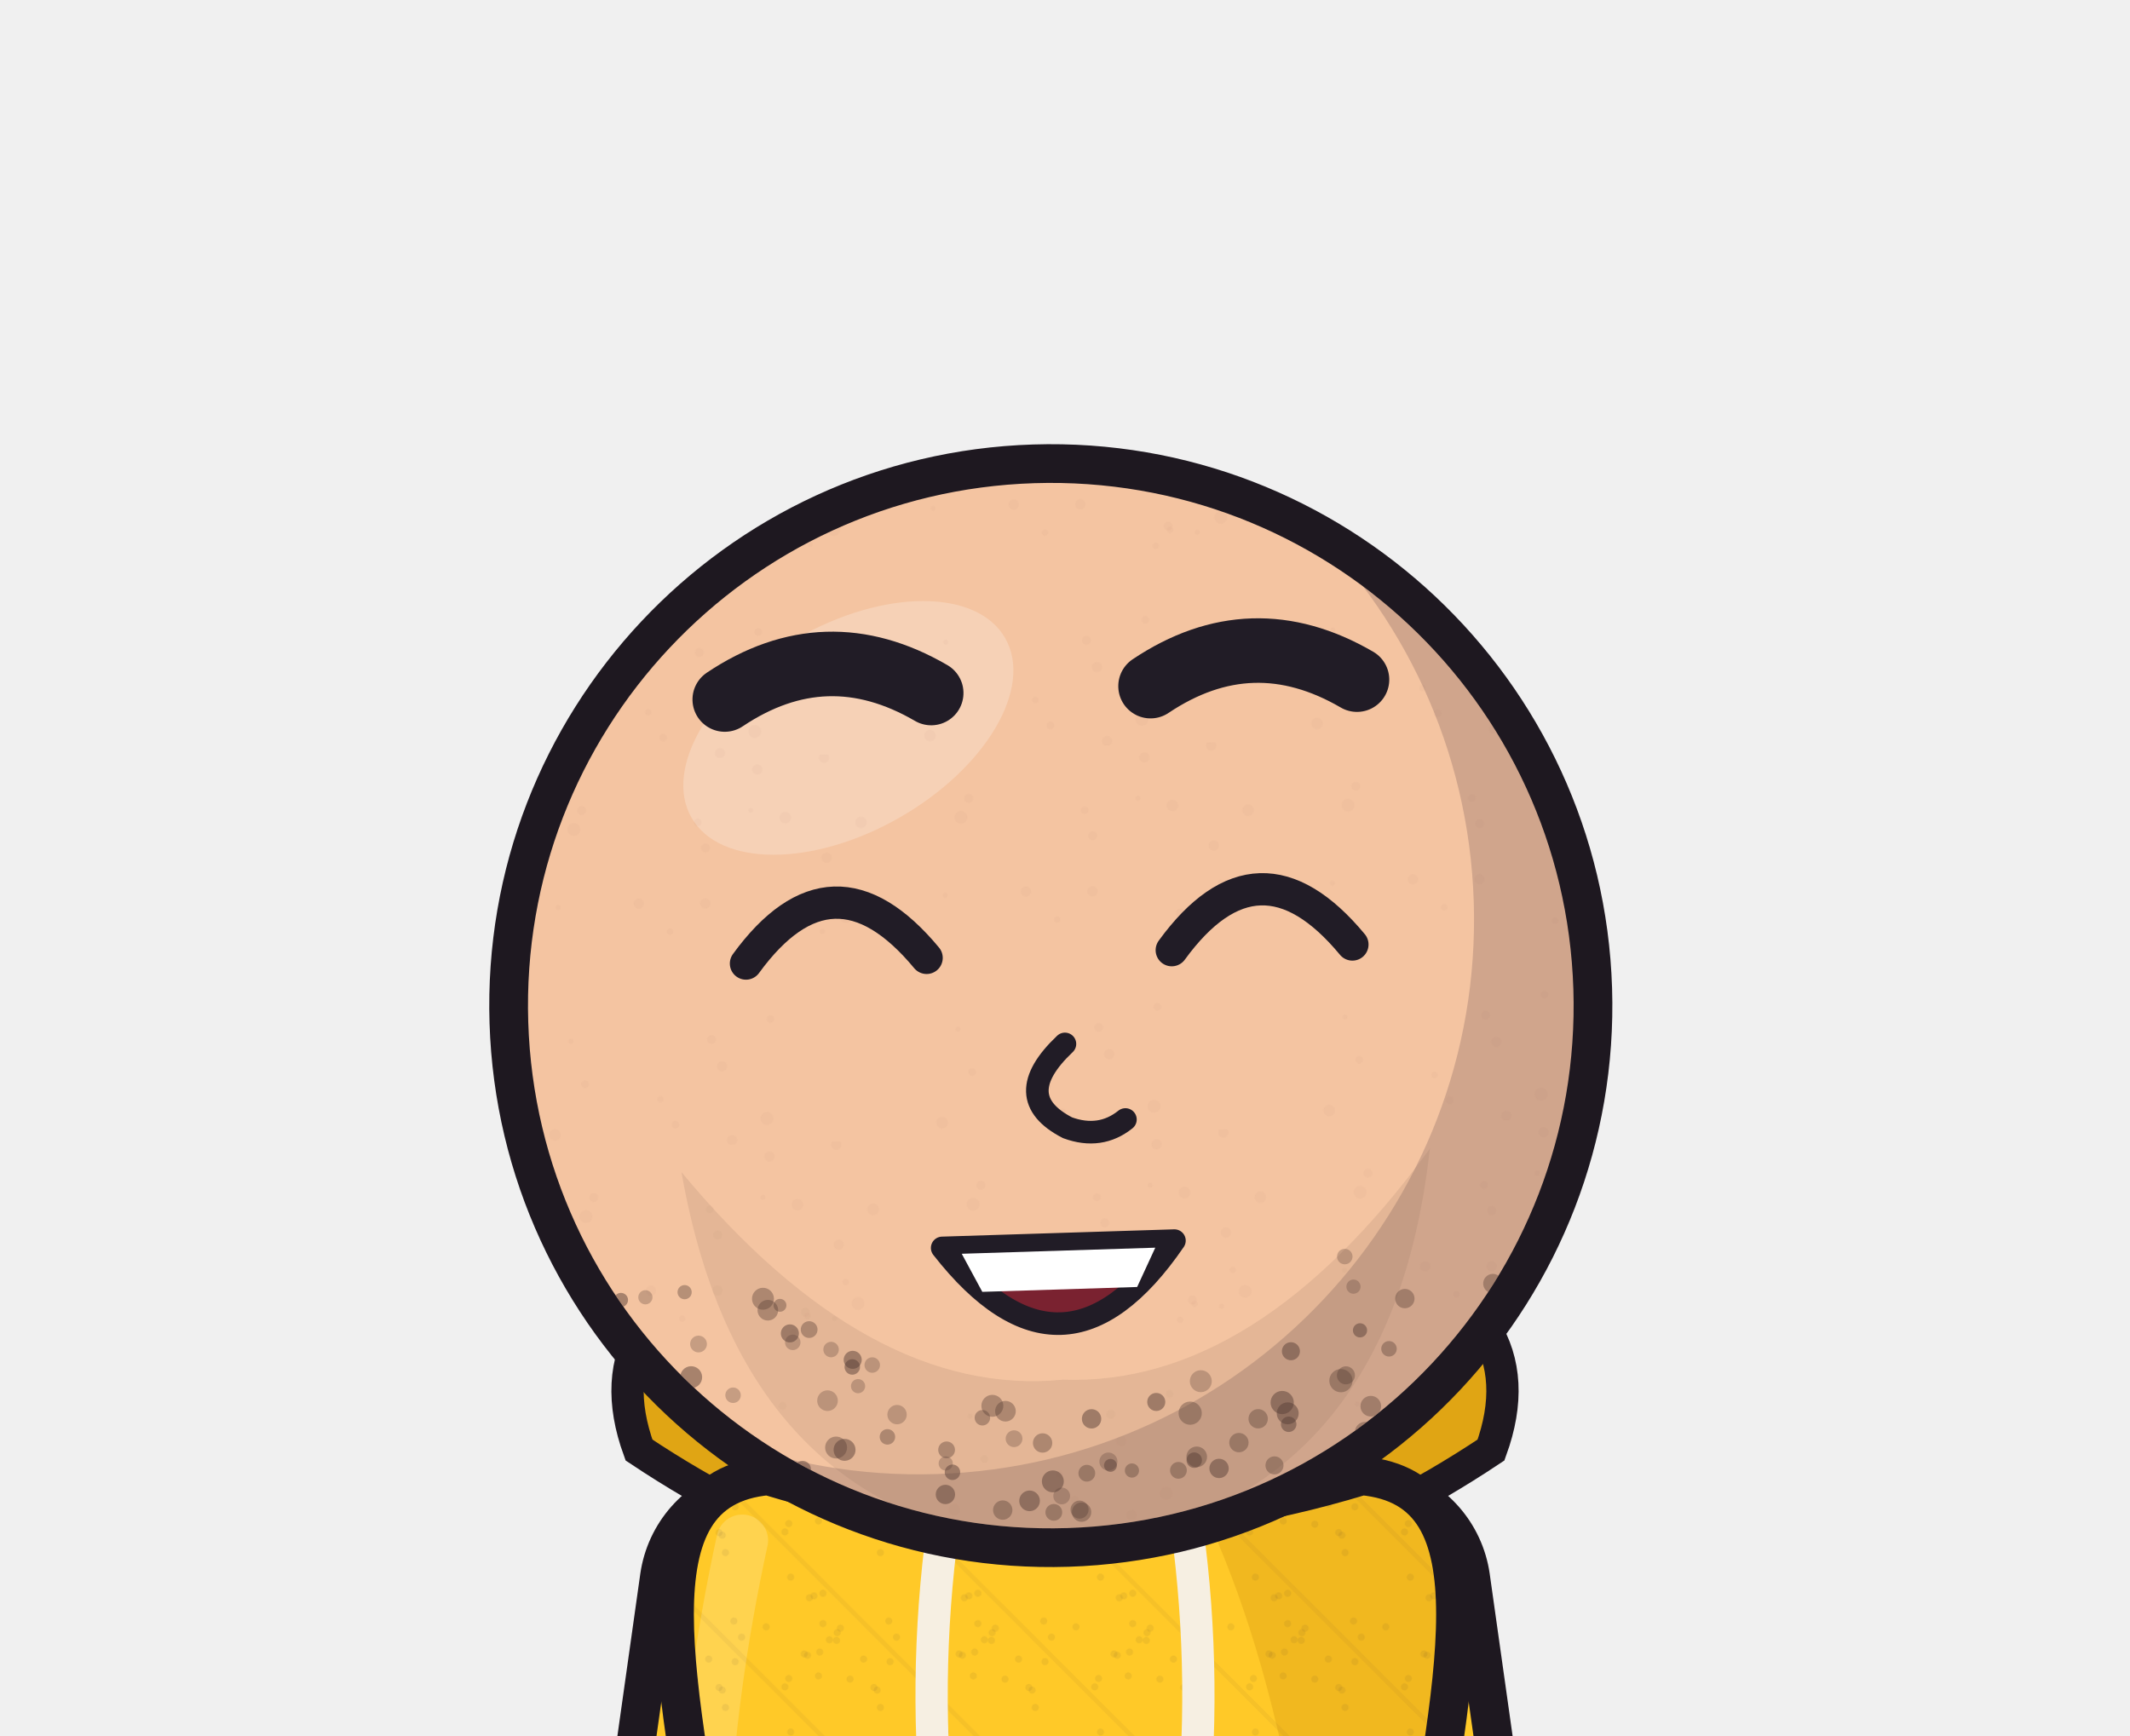
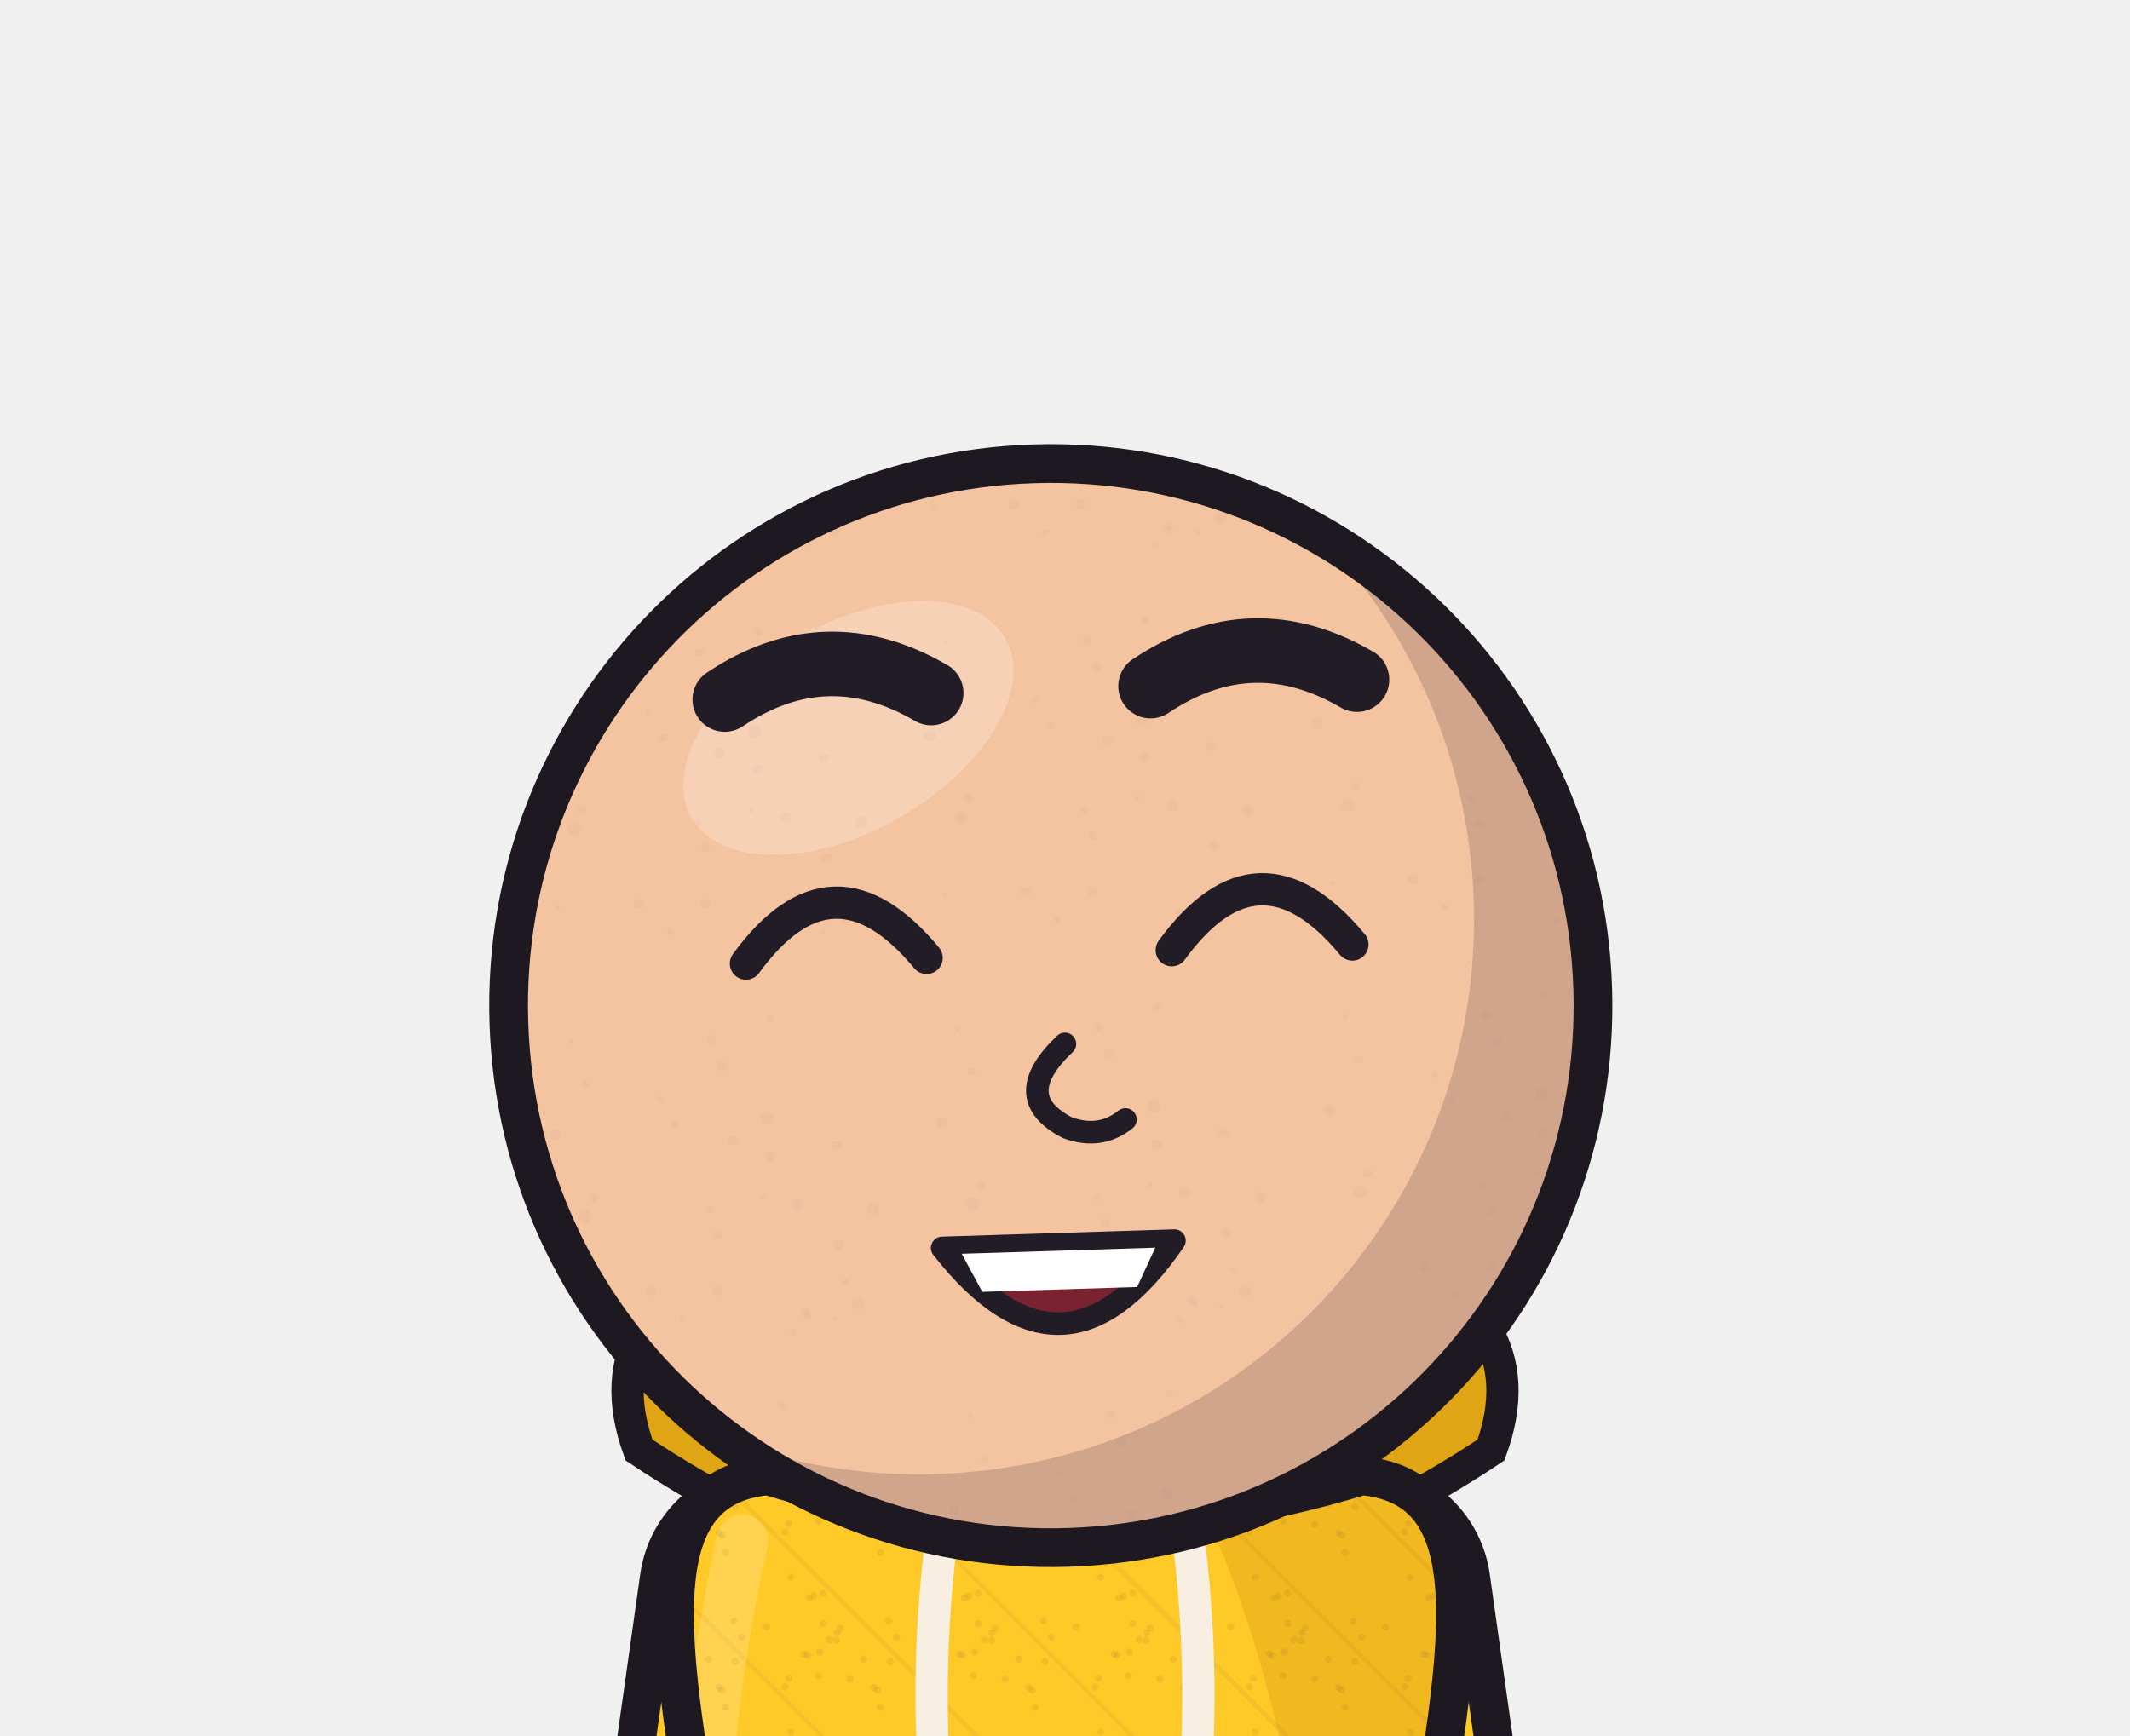
<svg xmlns="http://www.w3.org/2000/svg" viewBox="-165.0 -474.0 330.0 269.0" width="330" height="269">
  <defs>
    <pattern id="pPlaster" patternUnits="userSpaceOnUse" width="140" height="140">
      <ellipse cx="36.5" cy="112.7" rx="3.2" ry="2.2" fill="#2a2233" opacity="0.097" />
      <ellipse cx="1.6" cy="14.8" rx="2.6" ry="2.1" fill="#2a2233" opacity="0.045" />
      <ellipse cx="47.4" cy="101.7" rx="2.0" ry="1.2" fill="#2a2233" opacity="0.094" />
      <ellipse cx="68.8" cy="38.2" rx="3.2" ry="2.3" fill="#2a2233" opacity="0.094" />
      <ellipse cx="136.0" cy="72.6" rx="2.0" ry="2.7" fill="#2a2233" opacity="0.072" />
      <ellipse cx="96.3" cy="54.8" rx="2.2" ry="1.3" fill="#ffffff" opacity="0.068" />
      <ellipse cx="126.4" cy="26.9" rx="4.3" ry="1.8" fill="#ffffff" opacity="0.089" />
      <ellipse cx="106.2" cy="38.8" rx="3.4" ry="2.3" fill="#2a2233" opacity="0.051" />
      <ellipse cx="2.9" cy="90.5" rx="5.0" ry="1.9" fill="#2a2233" opacity="0.091" />
      <ellipse cx="114.9" cy="69.9" rx="3.8" ry="1.3" fill="#ffffff" opacity="0.083" />
      <ellipse cx="107.5" cy="20.9" rx="4.0" ry="1.0" fill="#2a2233" opacity="0.084" />
      <ellipse cx="52.4" cy="46.9" rx="4.4" ry="0.9" fill="#ffffff" opacity="0.043" />
      <ellipse cx="79.2" cy="78.1" rx="3.9" ry="0.8" fill="#ffffff" opacity="0.098" />
      <ellipse cx="25.7" cy="80.3" rx="4.2" ry="2.7" fill="#2a2233" opacity="0.045" />
      <ellipse cx="57.4" cy="96.9" rx="3.0" ry="2.5" fill="#2a2233" opacity="0.071" />
      <ellipse cx="11.0" cy="6.0" rx="4.4" ry="1.5" fill="#ffffff" opacity="0.104" />
      <ellipse cx="104.2" cy="111.8" rx="4.6" ry="1.5" fill="#2a2233" opacity="0.099" />
      <ellipse cx="84.2" cy="115.8" rx="1.8" ry="2.8" fill="#2a2233" opacity="0.042" />
      <ellipse cx="75.1" cy="44.4" rx="2.9" ry="1.5" fill="#2a2233" opacity="0.074" />
      <ellipse cx="99.1" cy="21.4" rx="3.3" ry="1.8" fill="#ffffff" opacity="0.087" />
      <ellipse cx="85.4" cy="30.8" rx="1.3" ry="2.8" fill="#2a2233" opacity="0.078" />
      <ellipse cx="94.0" cy="121.4" rx="3.7" ry="1.3" fill="#ffffff" opacity="0.063" />
      <ellipse cx="131.2" cy="105.0" rx="4.8" ry="2.7" fill="#2a2233" opacity="0.055" />
      <ellipse cx="49.8" cy="125.1" rx="3.7" ry="1.1" fill="#ffffff" opacity="0.102" />
      <ellipse cx="41.2" cy="6.4" rx="3.8" ry="1.0" fill="#ffffff" opacity="0.073" />
      <ellipse cx="54.4" cy="114.3" rx="5.0" ry="2.5" fill="#ffffff" opacity="0.065" />
      <ellipse cx="18.3" cy="37.2" rx="1.7" ry="0.9" fill="#ffffff" opacity="0.075" />
      <ellipse cx="22.8" cy="103.9" rx="2.6" ry="1.6" fill="#2a2233" opacity="0.047" />
      <ellipse cx="111.8" cy="81.7" rx="1.9" ry="1.4" fill="#2a2233" opacity="0.045" />
      <ellipse cx="8.5" cy="78.4" rx="4.4" ry="1.9" fill="#ffffff" opacity="0.071" />
      <ellipse cx="47.4" cy="122.4" rx="3.2" ry="2.5" fill="#2a2233" opacity="0.072" />
      <ellipse cx="87.6" cy="14.8" rx="3.2" ry="0.9" fill="#ffffff" opacity="0.091" />
      <ellipse cx="72.0" cy="33.4" rx="2.4" ry="1.8" fill="#2a2233" opacity="0.091" />
      <ellipse cx="73.2" cy="126.0" rx="4.3" ry="2.1" fill="#2a2233" opacity="0.076" />
      <ellipse cx="124.0" cy="36.9" rx="1.9" ry="1.6" fill="#ffffff" opacity="0.070" />
      <ellipse cx="78.3" cy="105.6" rx="4.5" ry="2.2" fill="#ffffff" opacity="0.041" />
      <ellipse cx="10.2" cy="91.6" rx="4.1" ry="2.5" fill="#2a2233" opacity="0.064" />
      <ellipse cx="72.7" cy="18.7" rx="1.7" ry="1.8" fill="#2a2233" opacity="0.079" />
      <ellipse cx="8.0" cy="110.0" rx="1.4" ry="2.0" fill="#2a2233" opacity="0.088" />
      <ellipse cx="43.0" cy="22.2" rx="2.8" ry="2.1" fill="#ffffff" opacity="0.080" />
      <ellipse cx="45.9" cy="74.0" rx="1.2" ry="1.9" fill="#2a2233" opacity="0.051" />
      <ellipse cx="34.1" cy="20.9" rx="3.5" ry="0.9" fill="#ffffff" opacity="0.047" />
      <ellipse cx="76.8" cy="55.1" rx="1.2" ry="2.5" fill="#2a2233" opacity="0.093" />
      <ellipse cx="113.3" cy="44.3" rx="4.2" ry="2.1" fill="#ffffff" opacity="0.065" />
      <ellipse cx="21.9" cy="120.9" rx="1.6" ry="1.3" fill="#ffffff" opacity="0.058" />
      <ellipse cx="35.7" cy="123.7" rx="4.7" ry="2.1" fill="#2a2233" opacity="0.040" />
      <path d="M 93.5 46.5 q 7.0 4.8 -1.9 4.0" stroke="#2a2233" stroke-width="0.8" fill="none" opacity="0.07" />
      <path d="M 128.2 35.1 q -7.2 7.4 3.1 13.4" stroke="#2a2233" stroke-width="0.8" fill="none" opacity="0.07" />
      <path d="M 105.6 127.3 q 3.9 3.6 -3.0 10.8" stroke="#2a2233" stroke-width="0.8" fill="none" opacity="0.07" />
      <path d="M 62.6 122.8 q 4.4 8.0 -7.7 1.2" stroke="#2a2233" stroke-width="0.8" fill="none" opacity="0.07" />
      <path d="M 78.0 58.6 q -7.9 0.5 11.4 5.7" stroke="#2a2233" stroke-width="0.8" fill="none" opacity="0.07" />
      <path d="M 11.3 123.6 q -0.2 4.7 -6.2 5.4" stroke="#2a2233" stroke-width="0.8" fill="none" opacity="0.07" />
      <path d="M 127.2 89.0 q -4.7 5.4 4.6 6.4" stroke="#2a2233" stroke-width="0.8" fill="none" opacity="0.07" />
      <path d="M 123.1 108.0 q 3.8 9.9 0.4 11.0" stroke="#2a2233" stroke-width="0.8" fill="none" opacity="0.07" />
    </pattern>
    <pattern id="pFabric" patternUnits="userSpaceOnUse" width="24" height="24">
      <path d="M 0 0 L 24 24 M -6 18 L 6 30 M 18 -6 L 30 6" stroke="#2a2233" stroke-width="0.7" opacity="0.045" />
      <circle cx="9.1" cy="12.6" r="0.55" fill="#2a2233" opacity="0.07" />
      <circle cx="12.6" cy="19.5" r="0.55" fill="#2a2233" opacity="0.07" />
      <circle cx="10.0" cy="21.3" r="0.55" fill="#2a2233" opacity="0.07" />
      <circle cx="19.4" cy="5.9" r="0.55" fill="#2a2233" opacity="0.07" />
      <circle cx="13.2" cy="17.6" r="0.55" fill="#2a2233" opacity="0.07" />
      <circle cx="5.2" cy="1.4" r="0.55" fill="#2a2233" opacity="0.07" />
      <circle cx="5.5" cy="9.7" r="0.55" fill="#2a2233" opacity="0.07" />
      <circle cx="10.5" cy="12.2" r="0.55" fill="#2a2233" opacity="0.07" />
      <circle cx="9.8" cy="1.0" r="0.55" fill="#2a2233" opacity="0.07" />
      <circle cx="20.9" cy="22.8" r="0.55" fill="#2a2233" opacity="0.07" />
      <circle cx="4.6" cy="2.7" r="0.55" fill="#2a2233" opacity="0.07" />
      <circle cx="18.4" cy="2.8" r="0.55" fill="#2a2233" opacity="0.07" />
      <circle cx="12.7" cy="18.3" r="0.55" fill="#2a2233" opacity="0.07" />
      <circle cx="18.9" cy="3.2" r="0.55" fill="#2a2233" opacity="0.07" />
      <circle cx="1.7" cy="17.4" r="0.55" fill="#2a2233" opacity="0.07" />
      <circle cx="16.8" cy="22.4" r="0.55" fill="#2a2233" opacity="0.07" />
      <circle cx="11.5" cy="19.4" r="0.55" fill="#2a2233" opacity="0.07" />
      <circle cx="8.4" cy="12.9" r="0.55" fill="#2a2233" opacity="0.07" />
      <circle cx="20.7" cy="16.5" r="0.55" fill="#2a2233" opacity="0.07" />
      <circle cx="14.7" cy="1.5" r="0.55" fill="#2a2233" opacity="0.07" />
      <circle cx="10.5" cy="16.9" r="0.55" fill="#2a2233" opacity="0.07" />
      <circle cx="8.1" cy="21.8" r="0.55" fill="#2a2233" opacity="0.07" />
      <circle cx="7.6" cy="21.6" r="0.55" fill="#2a2233" opacity="0.07" />
      <circle cx="21.9" cy="19.0" r="0.55" fill="#2a2233" opacity="0.07" />
    </pattern>
    <pattern id="pSkin" patternUnits="userSpaceOnUse" width="60" height="60">
      <circle cx="31.5" cy="10.7" r="0.9" fill="#8a4a3a" opacity="0.035" />
      <circle cx="15.5" cy="56.1" r="1.0" fill="#8a4a3a" opacity="0.035" />
      <circle cx="26.1" cy="0.5" r="0.8" fill="#8a4a3a" opacity="0.035" />
      <circle cx="6.2" cy="9.9" r="0.6" fill="#8a4a3a" opacity="0.035" />
      <circle cx="26.9" cy="21.8" r="0.5" fill="#8a4a3a" opacity="0.035" />
      <circle cx="47.0" cy="10.4" r="1.0" fill="#8a4a3a" opacity="0.035" />
      <circle cx="42.6" cy="57.6" r="0.9" fill="#8a4a3a" opacity="0.035" />
      <circle cx="47.5" cy="49.9" r="0.6" fill="#8a4a3a" opacity="0.035" />
      <circle cx="7.0" cy="22.5" r="0.8" fill="#8a4a3a" opacity="0.035" />
      <circle cx="59.1" cy="52.6" r="0.5" fill="#8a4a3a" opacity="0.035" />
      <circle cx="48.3" cy="7.5" r="0.7" fill="#8a4a3a" opacity="0.035" />
      <circle cx="45.5" cy="43.2" r="0.4" fill="#8a4a3a" opacity="0.035" />
      <circle cx="14.5" cy="8.3" r="0.4" fill="#8a4a3a" opacity="0.035" />
      <circle cx="20.8" cy="26.9" r="0.5" fill="#8a4a3a" opacity="0.035" />
      <circle cx="20.5" cy="26.3" r="0.7" fill="#8a4a3a" opacity="0.035" />
      <circle cx="1.4" cy="26.7" r="0.5" fill="#8a4a3a" opacity="0.035" />
      <circle cx="8.8" cy="47.8" r="0.8" fill="#8a4a3a" opacity="0.035" />
      <circle cx="25.0" cy="27.4" r="0.4" fill="#8a4a3a" opacity="0.035" />
      <circle cx="56.7" cy="22.2" r="0.8" fill="#8a4a3a" opacity="0.035" />
      <circle cx="7.3" cy="43.6" r="0.7" fill="#8a4a3a" opacity="0.035" />
      <circle cx="18.5" cy="29.3" r="0.5" fill="#8a4a3a" opacity="0.035" />
      <circle cx="19.8" cy="9.6" r="0.9" fill="#8a4a3a" opacity="0.035" />
      <circle cx="28.7" cy="25.2" r="1.0" fill="#8a4a3a" opacity="0.035" />
      <circle cx="16.5" cy="40.7" r="0.6" fill="#8a4a3a" opacity="0.035" />
      <circle cx="1.3" cy="56.6" r="0.6" fill="#8a4a3a" opacity="0.035" />
      <circle cx="15.7" cy="2.0" r="0.8" fill="#8a4a3a" opacity="0.035" />
      <circle cx="7.3" cy="13.9" r="0.7" fill="#8a4a3a" opacity="0.035" />
      <circle cx="44.2" cy="22.4" r="0.4" fill="#8a4a3a" opacity="0.035" />
      <circle cx="10.0" cy="59.3" r="0.8" fill="#8a4a3a" opacity="0.035" />
      <circle cx="26.0" cy="16.0" r="0.8" fill="#8a4a3a" opacity="0.035" />
    </pattern>
    <pattern id="pStripes" patternUnits="userSpaceOnUse" width="60" height="60">
      <rect width="30" height="60" fill="#ffffff" opacity="0.07" />
      <circle cx="45" cy="15" r="2.4" fill="#a86a3a" opacity="0.14" />
      <circle cx="45" cy="45" r="2.4" fill="#a86a3a" opacity="0.14" />
    </pattern>
    <pattern id="pWood" patternUnits="userSpaceOnUse" width="400" height="70">
      <rect width="400" height="70" fill="none" />
      <path d="M 0 6.6 C 100 3.6 200 10.6 400 6.6" stroke="#3a2010" stroke-width="1.4" fill="none" opacity="0.22" />
      <path d="M 0 17.5 C 100 14.5 200 21.5 400 17.5" stroke="#3a2010" stroke-width="1.4" fill="none" opacity="0.22" />
      <path d="M 0 30.7 C 100 27.7 200 34.7 400 30.7" stroke="#3a2010" stroke-width="1.4" fill="none" opacity="0.22" />
      <path d="M 0 39.2 C 100 36.2 200 43.2 400 39.2" stroke="#3a2010" stroke-width="1.4" fill="none" opacity="0.22" />
      <path d="M 0 51.9 C 100 48.9 200 55.9 400 51.9" stroke="#3a2010" stroke-width="1.4" fill="none" opacity="0.22" />
      <path d="M 0 62.5 C 100 59.5 200 66.5 400 62.5" stroke="#3a2010" stroke-width="1.4" fill="none" opacity="0.22" />
      <path d="M 0 69 H 400 M 160 0 V 70" stroke="#2a1408" stroke-width="2" opacity="0.3" />
    </pattern>
    <pattern id="pWoodV" patternUnits="userSpaceOnUse" width="48" height="200">
      <path d="M 6.9 0 C 9.9 60 3.9 120 6.9 200" stroke="#2a1408" stroke-width="1.2" fill="none" opacity="0.25" />
      <path d="M 16.3 0 C 19.3 60 13.3 120 16.3 200" stroke="#2a1408" stroke-width="1.2" fill="none" opacity="0.25" />
      <path d="M 25.6 0 C 28.6 60 22.6 120 25.6 200" stroke="#2a1408" stroke-width="1.2" fill="none" opacity="0.25" />
      <path d="M 32.8 0 C 35.8 60 29.8 120 32.8 200" stroke="#2a1408" stroke-width="1.2" fill="none" opacity="0.25" />
      <path d="M 42.5 0 C 45.5 60 39.5 120 42.5 200" stroke="#2a1408" stroke-width="1.2" fill="none" opacity="0.25" />
    </pattern>
    <pattern id="pBrick" patternUnits="userSpaceOnUse" width="56" height="28">
      <path d="M 0 0 H 56 M 0 14 H 56 M 0 0 V 14 M 28 14 V 28" stroke="#2a1408" stroke-width="1.6" opacity="0.28" />
      <rect x="3" y="2" width="20" height="4" fill="#ffffff" opacity="0.08" />
      <rect x="31" y="16" width="20" height="4" fill="#ffffff" opacity="0.08" />
    </pattern>
    <pattern id="pTile" patternUnits="userSpaceOnUse" width="36" height="22">
      <path d="M 0 22 Q 9 10 18 22 Q 27 10 36 22" stroke="#2a1408" stroke-width="1.6" fill="none" opacity="0.32" />
      <path d="M -18 11 Q -9 -1 0 11 Q 9 -1 18 11 Q 27 -1 36 11" stroke="#2a1408" stroke-width="1.6" fill="none" opacity="0.32" />
    </pattern>
    <pattern id="pAsphalt" patternUnits="userSpaceOnUse" width="140" height="140">
      <ellipse cx="36.5" cy="112.7" rx="3.2" ry="2.2" fill="#2a2233" opacity="0.097" />
      <ellipse cx="1.6" cy="14.8" rx="2.6" ry="2.1" fill="#2a2233" opacity="0.045" />
      <ellipse cx="47.4" cy="101.7" rx="2.0" ry="1.2" fill="#2a2233" opacity="0.094" />
      <ellipse cx="68.8" cy="38.2" rx="3.2" ry="2.3" fill="#2a2233" opacity="0.094" />
      <ellipse cx="136.0" cy="72.6" rx="2.0" ry="2.7" fill="#2a2233" opacity="0.072" />
      <ellipse cx="96.3" cy="54.8" rx="2.2" ry="1.3" fill="#ffffff" opacity="0.068" />
      <ellipse cx="126.4" cy="26.9" rx="4.3" ry="1.8" fill="#ffffff" opacity="0.089" />
      <ellipse cx="106.2" cy="38.8" rx="3.4" ry="2.3" fill="#2a2233" opacity="0.051" />
      <ellipse cx="2.9" cy="90.5" rx="5.0" ry="1.9" fill="#2a2233" opacity="0.091" />
      <ellipse cx="114.9" cy="69.9" rx="3.8" ry="1.3" fill="#ffffff" opacity="0.083" />
      <ellipse cx="107.5" cy="20.9" rx="4.0" ry="1.0" fill="#2a2233" opacity="0.084" />
      <ellipse cx="52.4" cy="46.9" rx="4.4" ry="0.9" fill="#ffffff" opacity="0.043" />
      <ellipse cx="79.2" cy="78.1" rx="3.9" ry="0.8" fill="#ffffff" opacity="0.098" />
      <ellipse cx="25.7" cy="80.3" rx="4.2" ry="2.7" fill="#2a2233" opacity="0.045" />
      <ellipse cx="57.4" cy="96.9" rx="3.0" ry="2.5" fill="#2a2233" opacity="0.071" />
      <ellipse cx="11.0" cy="6.0" rx="4.4" ry="1.5" fill="#ffffff" opacity="0.104" />
      <ellipse cx="104.2" cy="111.8" rx="4.6" ry="1.5" fill="#2a2233" opacity="0.099" />
      <ellipse cx="84.2" cy="115.8" rx="1.8" ry="2.8" fill="#2a2233" opacity="0.042" />
      <ellipse cx="75.1" cy="44.4" rx="2.9" ry="1.5" fill="#2a2233" opacity="0.074" />
      <ellipse cx="99.1" cy="21.4" rx="3.3" ry="1.8" fill="#ffffff" opacity="0.087" />
      <ellipse cx="85.4" cy="30.8" rx="1.3" ry="2.8" fill="#2a2233" opacity="0.078" />
      <ellipse cx="94.0" cy="121.4" rx="3.7" ry="1.3" fill="#ffffff" opacity="0.063" />
      <ellipse cx="131.2" cy="105.0" rx="4.8" ry="2.7" fill="#2a2233" opacity="0.055" />
      <ellipse cx="49.8" cy="125.1" rx="3.7" ry="1.1" fill="#ffffff" opacity="0.102" />
      <ellipse cx="41.2" cy="6.4" rx="3.8" ry="1.0" fill="#ffffff" opacity="0.073" />
      <ellipse cx="54.4" cy="114.3" rx="5.0" ry="2.5" fill="#ffffff" opacity="0.065" />
      <ellipse cx="18.3" cy="37.2" rx="1.7" ry="0.9" fill="#ffffff" opacity="0.075" />
      <ellipse cx="22.8" cy="103.9" rx="2.6" ry="1.6" fill="#2a2233" opacity="0.047" />
      <ellipse cx="111.8" cy="81.7" rx="1.9" ry="1.4" fill="#2a2233" opacity="0.045" />
      <ellipse cx="8.5" cy="78.4" rx="4.4" ry="1.9" fill="#ffffff" opacity="0.071" />
      <ellipse cx="47.4" cy="122.4" rx="3.2" ry="2.5" fill="#2a2233" opacity="0.072" />
      <ellipse cx="87.6" cy="14.8" rx="3.2" ry="0.9" fill="#ffffff" opacity="0.091" />
      <ellipse cx="72.0" cy="33.4" rx="2.4" ry="1.8" fill="#2a2233" opacity="0.091" />
      <ellipse cx="73.2" cy="126.0" rx="4.3" ry="2.1" fill="#2a2233" opacity="0.076" />
      <ellipse cx="124.0" cy="36.9" rx="1.9" ry="1.6" fill="#ffffff" opacity="0.070" />
      <ellipse cx="78.3" cy="105.6" rx="4.5" ry="2.2" fill="#ffffff" opacity="0.041" />
      <ellipse cx="10.2" cy="91.6" rx="4.1" ry="2.5" fill="#2a2233" opacity="0.064" />
      <ellipse cx="72.7" cy="18.7" rx="1.7" ry="1.8" fill="#2a2233" opacity="0.079" />
      <ellipse cx="8.0" cy="110.0" rx="1.4" ry="2.0" fill="#2a2233" opacity="0.088" />
      <ellipse cx="43.0" cy="22.2" rx="2.8" ry="2.1" fill="#ffffff" opacity="0.080" />
      <ellipse cx="45.9" cy="74.0" rx="1.2" ry="1.9" fill="#2a2233" opacity="0.051" />
      <ellipse cx="34.1" cy="20.9" rx="3.5" ry="0.9" fill="#ffffff" opacity="0.047" />
      <ellipse cx="76.8" cy="55.1" rx="1.2" ry="2.5" fill="#2a2233" opacity="0.093" />
      <ellipse cx="113.3" cy="44.3" rx="4.2" ry="2.1" fill="#ffffff" opacity="0.065" />
      <ellipse cx="21.9" cy="120.9" rx="1.6" ry="1.3" fill="#ffffff" opacity="0.058" />
      <ellipse cx="35.7" cy="123.7" rx="4.7" ry="2.1" fill="#2a2233" opacity="0.040" />
      <path d="M 93.5 46.5 q 7.0 4.8 -1.9 4.0" stroke="#2a2233" stroke-width="0.8" fill="none" opacity="0.07" />
      <path d="M 128.2 35.1 q -7.2 7.4 3.1 13.4" stroke="#2a2233" stroke-width="0.8" fill="none" opacity="0.07" />
      <path d="M 105.6 127.3 q 3.9 3.6 -3.0 10.8" stroke="#2a2233" stroke-width="0.8" fill="none" opacity="0.07" />
      <path d="M 62.6 122.8 q 4.4 8.0 -7.7 1.2" stroke="#2a2233" stroke-width="0.8" fill="none" opacity="0.07" />
      <path d="M 78.0 58.6 q -7.9 0.5 11.4 5.7" stroke="#2a2233" stroke-width="0.8" fill="none" opacity="0.07" />
      <path d="M 11.3 123.6 q -0.2 4.7 -6.2 5.4" stroke="#2a2233" stroke-width="0.8" fill="none" opacity="0.07" />
      <path d="M 127.2 89.0 q -4.7 5.4 4.6 6.4" stroke="#2a2233" stroke-width="0.8" fill="none" opacity="0.07" />
      <path d="M 123.1 108.0 q 3.8 9.9 0.4 11.0" stroke="#2a2233" stroke-width="0.8" fill="none" opacity="0.07" />
      <ellipse cx="36.5" cy="112.7" rx="3.2" ry="2.2" fill="#000000" opacity="0.097" />
      <ellipse cx="1.6" cy="14.8" rx="2.6" ry="2.1" fill="#000000" opacity="0.045" />
      <ellipse cx="47.4" cy="101.7" rx="2.0" ry="1.2" fill="#000000" opacity="0.094" />
      <ellipse cx="68.8" cy="38.2" rx="3.2" ry="2.3" fill="#000000" opacity="0.094" />
      <ellipse cx="136.0" cy="72.6" rx="2.0" ry="2.7" fill="#000000" opacity="0.072" />
      <ellipse cx="96.3" cy="54.8" rx="2.2" ry="1.3" fill="#ffffff" opacity="0.068" />
      <ellipse cx="126.4" cy="26.9" rx="4.3" ry="1.8" fill="#ffffff" opacity="0.089" />
      <ellipse cx="106.2" cy="38.8" rx="3.4" ry="2.3" fill="#000000" opacity="0.051" />
      <ellipse cx="2.9" cy="90.5" rx="5.0" ry="1.9" fill="#000000" opacity="0.091" />
      <ellipse cx="114.9" cy="69.9" rx="3.8" ry="1.3" fill="#ffffff" opacity="0.083" />
      <ellipse cx="107.5" cy="20.9" rx="4.0" ry="1.0" fill="#000000" opacity="0.084" />
      <ellipse cx="52.4" cy="46.9" rx="4.4" ry="0.9" fill="#ffffff" opacity="0.043" />
      <ellipse cx="79.2" cy="78.1" rx="3.9" ry="0.8" fill="#ffffff" opacity="0.098" />
      <ellipse cx="25.7" cy="80.3" rx="4.2" ry="2.7" fill="#000000" opacity="0.045" />
      <ellipse cx="57.4" cy="96.9" rx="3.0" ry="2.5" fill="#000000" opacity="0.071" />
      <ellipse cx="11.0" cy="6.0" rx="4.4" ry="1.5" fill="#ffffff" opacity="0.104" />
      <ellipse cx="104.2" cy="111.8" rx="4.6" ry="1.5" fill="#000000" opacity="0.099" />
      <ellipse cx="84.2" cy="115.8" rx="1.8" ry="2.8" fill="#000000" opacity="0.042" />
      <ellipse cx="75.1" cy="44.4" rx="2.9" ry="1.5" fill="#000000" opacity="0.074" />
      <ellipse cx="99.1" cy="21.4" rx="3.3" ry="1.8" fill="#ffffff" opacity="0.087" />
      <ellipse cx="85.4" cy="30.8" rx="1.3" ry="2.8" fill="#000000" opacity="0.078" />
      <ellipse cx="94.0" cy="121.4" rx="3.7" ry="1.3" fill="#ffffff" opacity="0.063" />
      <ellipse cx="131.2" cy="105.0" rx="4.8" ry="2.7" fill="#000000" opacity="0.055" />
      <ellipse cx="49.8" cy="125.1" rx="3.7" ry="1.1" fill="#ffffff" opacity="0.102" />
      <ellipse cx="41.2" cy="6.4" rx="3.8" ry="1.0" fill="#ffffff" opacity="0.073" />
      <ellipse cx="54.4" cy="114.3" rx="5.0" ry="2.5" fill="#ffffff" opacity="0.065" />
      <ellipse cx="18.3" cy="37.2" rx="1.7" ry="0.9" fill="#ffffff" opacity="0.075" />
      <ellipse cx="22.8" cy="103.9" rx="2.6" ry="1.6" fill="#000000" opacity="0.047" />
      <ellipse cx="111.8" cy="81.7" rx="1.9" ry="1.4" fill="#000000" opacity="0.045" />
      <ellipse cx="8.5" cy="78.4" rx="4.4" ry="1.9" fill="#ffffff" opacity="0.071" />
      <ellipse cx="47.4" cy="122.4" rx="3.2" ry="2.5" fill="#000000" opacity="0.072" />
      <ellipse cx="87.6" cy="14.8" rx="3.2" ry="0.9" fill="#ffffff" opacity="0.091" />
      <ellipse cx="72.0" cy="33.4" rx="2.4" ry="1.8" fill="#000000" opacity="0.091" />
      <ellipse cx="73.2" cy="126.0" rx="4.3" ry="2.1" fill="#000000" opacity="0.076" />
      <ellipse cx="124.0" cy="36.9" rx="1.9" ry="1.6" fill="#ffffff" opacity="0.070" />
      <ellipse cx="78.3" cy="105.6" rx="4.5" ry="2.2" fill="#ffffff" opacity="0.041" />
      <ellipse cx="10.2" cy="91.6" rx="4.1" ry="2.5" fill="#000000" opacity="0.064" />
      <ellipse cx="72.7" cy="18.7" rx="1.7" ry="1.8" fill="#000000" opacity="0.079" />
      <ellipse cx="8.0" cy="110.0" rx="1.4" ry="2.0" fill="#000000" opacity="0.088" />
      <ellipse cx="43.0" cy="22.2" rx="2.8" ry="2.1" fill="#ffffff" opacity="0.080" />
      <ellipse cx="45.9" cy="74.0" rx="1.2" ry="1.9" fill="#000000" opacity="0.051" />
      <ellipse cx="34.1" cy="20.9" rx="3.5" ry="0.9" fill="#ffffff" opacity="0.047" />
      <ellipse cx="76.8" cy="55.1" rx="1.2" ry="2.5" fill="#000000" opacity="0.093" />
      <ellipse cx="113.3" cy="44.3" rx="4.2" ry="2.1" fill="#ffffff" opacity="0.065" />
      <ellipse cx="21.9" cy="120.9" rx="1.6" ry="1.3" fill="#ffffff" opacity="0.058" />
      <ellipse cx="35.7" cy="123.7" rx="4.7" ry="2.1" fill="#000000" opacity="0.040" />
      <path d="M 93.5 46.5 q 7.0 4.8 -1.9 4.0" stroke="#000000" stroke-width="0.8" fill="none" opacity="0.07" />
      <path d="M 128.2 35.1 q -7.2 7.4 3.1 13.4" stroke="#000000" stroke-width="0.8" fill="none" opacity="0.07" />
      <path d="M 105.6 127.3 q 3.9 3.6 -3.0 10.8" stroke="#000000" stroke-width="0.8" fill="none" opacity="0.07" />
      <path d="M 62.6 122.8 q 4.4 8.0 -7.7 1.2" stroke="#000000" stroke-width="0.8" fill="none" opacity="0.07" />
      <path d="M 78.0 58.6 q -7.9 0.5 11.4 5.7" stroke="#000000" stroke-width="0.8" fill="none" opacity="0.07" />
      <path d="M 11.3 123.6 q -0.2 4.7 -6.2 5.4" stroke="#000000" stroke-width="0.8" fill="none" opacity="0.07" />
      <path d="M 127.2 89.0 q -4.7 5.4 4.6 6.4" stroke="#000000" stroke-width="0.8" fill="none" opacity="0.07" />
      <path d="M 123.1 108.0 q 3.8 9.9 0.4 11.0" stroke="#000000" stroke-width="0.8" fill="none" opacity="0.07" />
    </pattern>
    <pattern id="pFlowers" patternUnits="userSpaceOnUse" width="56" height="56">
      <g transform="translate(14 14)">
        <circle r="6" cx="0" cy="-7" fill="#fff6e8" />
        <circle r="6" cx="7" cy="-2" fill="#fff6e8" />
        <circle r="6" cx="4" cy="6" fill="#fff6e8" />
        <circle r="6" cx="-4" cy="6" fill="#fff6e8" />
        <circle r="6" cx="-7" cy="-2" fill="#fff6e8" />
        <circle r="4" fill="#f2c230" />
      </g>
      <g transform="translate(42 40) scale(0.8)">
        <circle r="6" cx="0" cy="-7" fill="#fff6e8" />
        <circle r="6" cx="7" cy="-2" fill="#fff6e8" />
        <circle r="6" cx="4" cy="6" fill="#fff6e8" />
        <circle r="6" cx="-4" cy="6" fill="#fff6e8" />
        <circle r="6" cx="-7" cy="-2" fill="#fff6e8" />
        <circle r="4" fill="#f2c230" />
      </g>
    </pattern>
    <pattern id="pDots" patternUnits="userSpaceOnUse" width="34" height="34">
      <circle cx="8" cy="8" r="5" fill="#fff6e8" opacity="0.85" />
      <circle cx="25" cy="25" r="5" fill="#fff6e8" opacity="0.85" />
    </pattern>
    <pattern id="pStripeH" patternUnits="userSpaceOnUse" width="40" height="36">
      <rect y="0" width="40" height="14" fill="#fff6e8" opacity="0.85" />
    </pattern>
    <pattern id="pDenim" patternUnits="userSpaceOnUse" width="8" height="8">
      <rect width="8" height="8" fill="#4a6fa8" />
      <path d="M 0 8 L 8 0 M -2 2 L 2 -2 M 6 10 L 10 6" stroke="#3a5a90" stroke-width="1.6" />
      <circle cx="2" cy="3" r="0.8" fill="#7a9ad0" opacity="0.7" />
    </pattern>
    <radialGradient id="gPool">
      <stop offset="0" stop-color="#ffd890" stop-opacity="0.75" />
      <stop offset="1" stop-color="#ffd890" stop-opacity="0" />
    </radialGradient>
    <linearGradient id="gCone" x1="0" y1="0" x2="0" y2="1">
      <stop offset="0" stop-color="#ffe0a0" stop-opacity="0.8" />
      <stop offset="1" stop-color="#ffe0a0" stop-opacity="0.05" />
    </linearGradient>
    <radialGradient id="gWin">
      <stop offset="0" stop-color="#ffe2a0" stop-opacity="0.6" />
      <stop offset="1" stop-color="#ffe2a0" stop-opacity="0" />
    </radialGradient>
    <linearGradient id="gAO" x1="0" y1="0" x2="0" y2="1">
      <stop offset="0" stop-color="#1b1424" stop-opacity="0" />
      <stop offset="1" stop-color="#1b1424" stop-opacity="0.22" />
    </linearGradient>
    <clipPath id="clipHead">
      <circle cx="0" cy="-322" r="78" />
    </clipPath>
    <linearGradient id="gWallShade" x1="0" y1="0" x2="0" y2="1">
      <stop offset="0" stop-color="#fff" stop-opacity="0.10" />
      <stop offset="1" stop-color="#2a2233" stop-opacity="0.14" />
    </linearGradient>
    <radialGradient id="gFace" cx="0.4" cy="0.35" r="0.8">
      <stop offset="0" stop-color="#fff" stop-opacity="0.5" />
      <stop offset="1" stop-color="#c9a56a" stop-opacity="0.25" />
    </radialGradient>
    <radialGradient id="gVig" cx="0.5" cy="0.47" r="0.72">
      <stop offset="0.5" stop-color="#2a1a14" stop-opacity="0" />
      <stop offset="0.85" stop-color="#2a1a14" stop-opacity="0.28" />
      <stop offset="1" stop-color="#1a1010" stop-opacity="0.6" />
    </radialGradient>
    <linearGradient id="gGlow" x1="0" y1="0" x2="0" y2="1">
      <stop offset="0" stop-color="#fff2d0" stop-opacity="0.22" />
      <stop offset="0.45" stop-color="#fff2d0" stop-opacity="0" />
    </linearGradient>
  </defs>
  <g transform="translate(0.0 0.0) scale(1.0 1.0)">
    <g transform="translate(0 0.0) rotate(0.0 0 -100) scale(1.0 1.0)">
      <g transform="rotate(0.0 -19.2 -110)">
        <path d="M -19.2 -110 L -19.2 -16" stroke="#1e1820" stroke-width="34" stroke-linecap="round" />
        <path d="M -19.2 -110 L -19.2 -16" stroke="#4a6fa8" stroke-width="22" stroke-linecap="round" />
        <path d="M -14.2 -100 L -14.2 -26" stroke="#405682" stroke-width="4" opacity="0.6" />
        <path d="M -19.2 -110 L -19.2 -18" stroke="url(#pDenim)" stroke-width="20" stroke-linecap="round" />
        <path d="M -25.2 -104 L -25.2 -24" stroke="#e0a050" stroke-width="2" stroke-dasharray="5 4" opacity="0.85" />
        <path d="M -30.2 -30 L -8.2 -30" stroke="#7793be" stroke-width="6" stroke-linecap="round" />
        <path d="M -33.2 0 Q -39.2 -28 -13.2 -26 Q 16.8 -22 16.8 -4 Q 12.8 6 -19.2 6 Q -39.2 6 -33.2 0 Z" fill="#f6f4ee" stroke="#1e1820" stroke-width="5" />
        <path d="M -25.2 -18 Q -9.2 -22 2.8 -15" stroke="#fff" stroke-width="4" fill="none" opacity="0.35" stroke-linecap="round" />
        <path d="M -39.2 1 Q -19.2 8 17.8 0" stroke="#b8b4ac" stroke-width="6" fill="none" stroke-linecap="round" />
        <path d="M -17.2 -20 l 10 4 M -13.2 -24 l 10 4" stroke="#8a8680" stroke-width="2.5" />
      </g>
      <g transform="rotate(0.0 19.2 -110)">
        <path d="M 19.2 -110 L 19.2 -16" stroke="#1e1820" stroke-width="34" stroke-linecap="round" />
        <path d="M 19.2 -110 L 19.2 -16" stroke="#4a6fa8" stroke-width="22" stroke-linecap="round" />
        <path d="M 24.2 -100 L 24.2 -26" stroke="#405682" stroke-width="4" opacity="0.6" />
        <path d="M 19.2 -110 L 19.2 -18" stroke="url(#pDenim)" stroke-width="20" stroke-linecap="round" />
        <path d="M 13.2 -104 L 13.2 -24" stroke="#e0a050" stroke-width="2" stroke-dasharray="5 4" opacity="0.85" />
        <path d="M 8.2 -30 L 30.2 -30" stroke="#7793be" stroke-width="6" stroke-linecap="round" />
        <path d="M 5.2 0 Q -0.8 -28 25.2 -26 Q 55.2 -22 55.2 -4 Q 51.2 6 19.2 6 Q -0.8 6 5.2 0 Z" fill="#f6f4ee" stroke="#1e1820" stroke-width="5" />
        <path d="M 13.2 -18 Q 29.2 -22 41.2 -15" stroke="#fff" stroke-width="4" fill="none" opacity="0.35" stroke-linecap="round" />
        <path d="M -0.8 1 Q 19.2 8 56.2 0" stroke="#b8b4ac" stroke-width="6" fill="none" stroke-linecap="round" />
        <path d="M 21.2 -20 l 10 4 M 25.2 -24 l 10 4" stroke="#8a8680" stroke-width="2.5" />
      </g>
      <g transform="translate(0 0.7)">
        <path d="M -46 -228 L -54.1 -170.6 L -71.9 -121.7" stroke="#1e1820" stroke-width="40" fill="none" stroke-linecap="round" stroke-linejoin="round" />
        <path d="M -46 -228 L -54.1 -170.6 L -71.9 -121.7" stroke="#ffc928" stroke-width="28" fill="none" stroke-linecap="round" stroke-linejoin="round" />
        <path d="M -50.0 -222 L -59.1 -170.6" stroke="#e0a514" stroke-width="8" stroke-linecap="round" opacity="0.6" />
        <circle cx="-66.9" cy="-135.4" r="16" fill="#e0a514" stroke="#1e1820" stroke-width="4" />
        <g transform="translate(-71.9 -121.7) rotate(110.0)">
          <g transform="rotate(-75)">
            <rect x="4" y="-5.5" width="17" height="11" rx="5.5" fill="#1d1a22" stroke="#1e1820" stroke-width="4" />
          </g>
          <ellipse cx="2" cy="0" rx="17" ry="16" fill="#1d1a22" stroke="#1e1820" stroke-width="5" />
          <path d="M 10 -8 q 6 8 0 16" stroke="#221a25" stroke-width="3" fill="none" />
          <circle cx="-4" cy="-6" r="4" fill="#fff" opacity="0.28" />
        </g>
        <path d="M 46 -228 L 54.1 -170.6 L 71.9 -121.7" stroke="#1e1820" stroke-width="40" fill="none" stroke-linecap="round" stroke-linejoin="round" />
        <path d="M 46 -228 L 54.1 -170.6 L 71.9 -121.7" stroke="#ffc928" stroke-width="28" fill="none" stroke-linecap="round" stroke-linejoin="round" />
        <path d="M 50.0 -222 L 59.1 -170.6" stroke="#e0a514" stroke-width="8" stroke-linecap="round" opacity="0.6" />
        <circle cx="66.9" cy="-135.4" r="16" fill="#e0a514" stroke="#1e1820" stroke-width="4" />
        <g transform="translate(71.9 -121.7) rotate(70.0)">
          <g transform="rotate(-75)">
            <rect x="4" y="-5.5" width="17" height="11" rx="5.5" fill="#1d1a22" stroke="#1e1820" stroke-width="4" />
          </g>
          <ellipse cx="2" cy="0" rx="17" ry="16" fill="#1d1a22" stroke="#1e1820" stroke-width="5" />
          <path d="M 10 -8 q 6 8 0 16" stroke="#221a25" stroke-width="3" fill="none" />
          <circle cx="-4" cy="-6" r="4" fill="#fff" opacity="0.28" />
        </g>
        <clipPath id="cb1">
          <path d="M -46 -246 C -68 -244 -60 -214 -54 -176 C -52 -150 -64 -120 -60 -120 Q -60 -104 -44 -104 Q 0 -92 44 -104 Q 60 -104 60 -120 C 64 -120 52 -150 54 -176 C 60 -214 68 -244 46 -246 Q 0 -232 -46 -246 Z" />
        </clipPath>
        <path d="M -66 -250 Q 0 -206 66 -250 Q 74 -272 46 -282 Q 0 -262 -46 -282 Q -74 -272 -66 -250 Z" fill="#e0a514" stroke="#1e1820" stroke-width="5" />
        <path d="M -46 -246 C -68 -244 -60 -214 -54 -176 C -52 -150 -64 -120 -60 -120 Q -60 -104 -44 -104 Q 0 -92 44 -104 Q 60 -104 60 -120 C 64 -120 52 -150 54 -176 C 60 -214 68 -244 46 -246 Q 0 -232 -46 -246 Z" fill="#ffc928" />
        <g clip-path="url(#cb1)">
          <path d="M 10 -260 C 40 -220 50 -140 34 0 L 140 0 L 140 -260 Z" fill="#e0a514" opacity="0.45" />
          <path d="M -50 -236 Q -60 -190 -54 -150" stroke="#fff" stroke-width="8" fill="none" opacity="0.18" stroke-linecap="round" />
          <rect x="-140" y="-260" width="280" height="260" fill="url(#pFabric)" />
        </g>
        <path d="M -46 -246 C -68 -244 -60 -214 -54 -176 C -52 -150 -64 -120 -60 -120 Q -60 -104 -44 -104 Q 0 -92 44 -104 Q 60 -104 60 -120 C 64 -120 52 -150 54 -176 C 60 -214 68 -244 46 -246 Q 0 -232 -46 -246 Z" fill="none" stroke="#1e1820" stroke-width="6" stroke-linejoin="round" />
        <path d="M -40 -168 L 40 -168 L 52 -124 L -52 -124 Z" fill="#e0a514" stroke="#1e1820" stroke-width="5" stroke-linejoin="round" />
        <path d="M -34 -161 L 34 -161 L 44 -130 L -44 -130 Z" fill="none" stroke="#8a6a10" stroke-width="2" stroke-dasharray="6 4" opacity="0.7" />
        <path d="M -18 -244 Q -22 -220 -20 -196 M 18 -244 Q 22 -220 20 -196" stroke="#f6efe2" stroke-width="5" fill="none" stroke-linecap="round" />
        <circle cx="-20" cy="-193" r="5" fill="#f6efe2" stroke="#1e1820" stroke-width="2.5" />
        <circle cx="20" cy="-193" r="5" fill="#f6efe2" stroke="#1e1820" stroke-width="2.5" />
        <path d="M -54 -118 Q 0 -104 54 -118" stroke="#1e1820" stroke-width="4" fill="none" />
      </g>
      <g transform="translate(0 1.8) rotate(-1.8 0 -250)">
        <path d="M 0 -404 A 84 84 0 1 1 0 -236 A 84 84 0 1 1 0 -404 Z" fill="#d0a58c" />
        <clipPath id="ck1">
          <path d="M 0 -404 A 84 84 0 1 1 0 -236 A 84 84 0 1 1 0 -404 Z" />
        </clipPath>
        <g clip-path="url(#ck1)">
          <circle cx="-20" cy="-334" r="86" fill="#f4c4a1" />
          <ellipse cx="-30" cy="-364" rx="28" ry="16" fill="#fff" opacity="0.22" transform="rotate(-28 -30 -364)" />
          <rect x="-100" y="-420" width="200" height="200" fill="url(#pSkin)" />
        </g>
        <path d="M 0 -404 A 84 84 0 1 1 0 -236 A 84 84 0 1 1 0 -404 Z" fill="none" stroke="#1e1820" stroke-width="6" />
-         <clipPath id="cstub">
-           <circle cx="0" cy="-320" r="81" />
-         </clipPath>
-         <g clip-path="url(#cstub)">
-           <path d="M -58.0 -296.0 Q -50.0 -240.0 0.0 -236.0 Q 50.0 -240.0 58.0 -296.0 Q 30.0 -260.0 0.0 -262.0 Q -30.0 -260.0 -58.0 -296.0 Z" fill="#8a6a5a" opacity="0.16" />
-           <circle cx="-9.0" cy="-257.4" r="1.6" fill="#5a4038" opacity="0.4" />
-           <circle cx="-57.5" cy="-264.2" r="1.7" fill="#5a4038" opacity="0.5" />
-           <circle cx="-46.0" cy="-276.0" r="1.7" fill="#5a4038" opacity="0.4" />
-           <circle cx="-0.7" cy="-244.0" r="1.3" fill="#5a4038" opacity="0.3" />
-           <circle cx="-39.0" cy="-271.0" r="1.3" fill="#5a4038" opacity="0.4" />
-           <circle cx="44.3" cy="-279.7" r="1.2" fill="#5a4038" opacity="0.3" />
-           <circle cx="-41.6" cy="-269.1" r="1.2" fill="#5a4038" opacity="0.3" />
-           <circle cx="43.9" cy="-261.3" r="1.4" fill="#5a4038" opacity="0.4" />
-           <circle cx="-25.8" cy="-257.4" r="1.5" fill="#5a4038" opacity="0.3" />
-           <circle cx="30.1" cy="-255.0" r="1.5" fill="#5a4038" opacity="0.4" />
-           <circle cx="-12.6" cy="-256.5" r="1.2" fill="#5a4038" opacity="0.4" />
-           <circle cx="-68.0" cy="-276.5" r="1.1" fill="#5a4038" opacity="0.5" />
-           <circle cx="-2.0" cy="-241.5" r="1.3" fill="#5a4038" opacity="0.4" />
-           <circle cx="-35.4" cy="-252.6" r="1.7" fill="#5a4038" opacity="0.4" />
-           <circle cx="-17.5" cy="-248.2" r="1.2" fill="#5a4038" opacity="0.5" />
-           <circle cx="-18.3" cy="-251.7" r="1.3" fill="#5a4038" opacity="0.4" />
-           <circle cx="20.4" cy="-249.4" r="1.6" fill="#5a4038" opacity="0.4" />
-           <circle cx="3.3" cy="-247.4" r="1.3" fill="#5a4038" opacity="0.4" />
-           <circle cx="17.5" cy="-247.4" r="1.3" fill="#5a4038" opacity="0.4" />
-           <circle cx="-43.4" cy="-274.9" r="1.0" fill="#5a4038" opacity="0.4" />
-           <circle cx="-27.4" cy="-254.0" r="1.2" fill="#5a4038" opacity="0.4" />
-           <circle cx="14.4" cy="-258.1" r="1.4" fill="#5a4038" opacity="0.5" />
-           <circle cx="27.0" cy="-251.4" r="1.5" fill="#5a4038" opacity="0.4" />
-           <circle cx="43.1" cy="-260.5" r="1.8" fill="#5a4038" opacity="0.4" />
-           <circle cx="-64.2" cy="-276.8" r="1.1" fill="#5a4038" opacity="0.3" />
-           <circle cx="-11.0" cy="-258.3" r="1.7" fill="#5a4038" opacity="0.4" />
-           <circle cx="-56.2" cy="-269.3" r="1.3" fill="#5a4038" opacity="0.3" />
-           <circle cx="-32.5" cy="-265.0" r="1.2" fill="#5a4038" opacity="0.5" />
-           <circle cx="35.5" cy="-265.3" r="1.4" fill="#5a4038" opacity="0.5" />
-           <circle cx="2.3" cy="-241.4" r="1.5" fill="#5a4038" opacity="0.4" />
-           <circle cx="-29.4" cy="-265.2" r="1.2" fill="#5a4038" opacity="0.3" />
-           <circle cx="-5.7" cy="-243.4" r="1.6" fill="#5a4038" opacity="0.5" />
-           <circle cx="-45.3" cy="-274.2" r="1.6" fill="#5a4038" opacity="0.4" />
-           <circle cx="7.0" cy="-248.5" r="1.0" fill="#5a4038" opacity="0.5" />
-           <circle cx="-36.5" cy="-259.9" r="1.6" fill="#5a4038" opacity="0.3" />
-           <circle cx="46.6" cy="-252.4" r="1.6" fill="#5a4038" opacity="0.4" />
-           <circle cx="-34.1" cy="-252.2" r="1.7" fill="#5a4038" opacity="0.5" />
-           <circle cx="-58.1" cy="-277.4" r="1.1" fill="#5a4038" opacity="0.4" />
-           <circle cx="53.4" cy="-272.9" r="1.5" fill="#5a4038" opacity="0.4" />
-           <circle cx="33.9" cy="-257.4" r="1.8" fill="#5a4038" opacity="0.5" />
-           <circle cx="50.7" cy="-265.2" r="1.2" fill="#5a4038" opacity="0.4" />
-           <circle cx="-2.0" cy="-246.3" r="1.7" fill="#5a4038" opacity="0.5" />
-           <circle cx="20.0" cy="-248.9" r="1.2" fill="#5a4038" opacity="0.5" />
-           <circle cx="-51.1" cy="-261.2" r="1.2" fill="#5a4038" opacity="0.3" />
-           <circle cx="32.4" cy="-247.7" r="1.4" fill="#5a4038" opacity="0.4" />
-           <circle cx="2.0" cy="-241.8" r="1.4" fill="#5a4038" opacity="0.4" />
-           <circle cx="19.6" cy="-256.2" r="1.8" fill="#5a4038" opacity="0.4" />
-           <circle cx="45.5" cy="-275.0" r="1.1" fill="#5a4038" opacity="0.3" />
-           <circle cx="-3.4" cy="-252.3" r="1.5" fill="#5a4038" opacity="0.4" />
-           <circle cx="-9.9" cy="-242.1" r="1.5" fill="#5a4038" opacity="0.4" />
-           <circle cx="-32.4" cy="-266.1" r="1.4" fill="#5a4038" opacity="0.5" />
-           <circle cx="-35.7" cy="-267.8" r="1.2" fill="#5a4038" opacity="0.3" />
-           <circle cx="21.4" cy="-261.1" r="1.7" fill="#5a4038" opacity="0.3" />
-           <circle cx="-58.0" cy="-260.9" r="1.5" fill="#5a4038" opacity="0.4" />
-           <circle cx="41.7" cy="-247.9" r="1.3" fill="#5a4038" opacity="0.5" />
-           <circle cx="-18.7" cy="-244.8" r="1.5" fill="#5a4038" opacity="0.5" />
-           <circle cx="-42.0" cy="-270.5" r="1.4" fill="#5a4038" opacity="0.5" />
-           <circle cx="23.8" cy="-247.5" r="1.5" fill="#5a4038" opacity="0.5" />
-           <circle cx="34.7" cy="-255.7" r="1.7" fill="#5a4038" opacity="0.5" />
-           <circle cx="-31.7" cy="-262.0" r="1.1" fill="#5a4038" opacity="0.3" />
-           <circle cx="4.3" cy="-255.8" r="1.5" fill="#5a4038" opacity="0.5" />
-           <circle cx="34.8" cy="-254.0" r="1.2" fill="#5a4038" opacity="0.5" />
-           <circle cx="-40.7" cy="-249.4" r="1.3" fill="#5a4038" opacity="0.5" />
-           <circle cx="-18.5" cy="-249.6" r="1.1" fill="#5a4038" opacity="0.3" />
-           <circle cx="6.7" cy="-249.1" r="1.4" fill="#5a4038" opacity="0.3" />
-           <circle cx="10.3" cy="-247.6" r="1.1" fill="#5a4038" opacity="0.4" />
-           <circle cx="47.6" cy="-256.4" r="1.6" fill="#5a4038" opacity="0.4" />
-           <circle cx="46.3" cy="-268.2" r="1.1" fill="#5a4038" opacity="0.5" />
-           <circle cx="67.1" cy="-274.8" r="1.5" fill="#5a4038" opacity="0.4" />
-           <circle cx="-7.8" cy="-253.1" r="1.3" fill="#5a4038" opacity="0.3" />
-         </g>
        <path d="M -49.0 -369.0 Q -33.0 -379.0 -17.0 -369.0" stroke="#211c26" stroke-width="10" fill="none" stroke-linecap="round" />
        <path d="M 17.0 -369.0 Q 33.0 -379.0 49.0 -369.0" stroke="#211c26" stroke-width="10" fill="none" stroke-linecap="round" />
        <path d="M -47.0 -328 Q -33.0 -346 -19.0 -328" stroke="#211c26" stroke-width="5" fill="none" stroke-linecap="round" />
        <path d="M 19.0 -328 Q 33.0 -346 47.0 -328" stroke="#211c26" stroke-width="5" fill="none" stroke-linecap="round" />
        <path d="M 2.0 -314 q -9 8 0 13 q 5 2 9 -1" stroke="#211c26" stroke-width="3.5" fill="none" stroke-linecap="round" />
        <path d="M -18.0 -283 Q 0.0 -258.4 18.0 -283 Z" fill="#7a2230" stroke="#211c26" stroke-width="3.5" stroke-linejoin="round" />
        <path d="M -15.0 -282 L 15.0 -282 L 12.0 -276 L -12.0 -276 Z" fill="#fff" />
      </g>
    </g>
  </g>
</svg>
